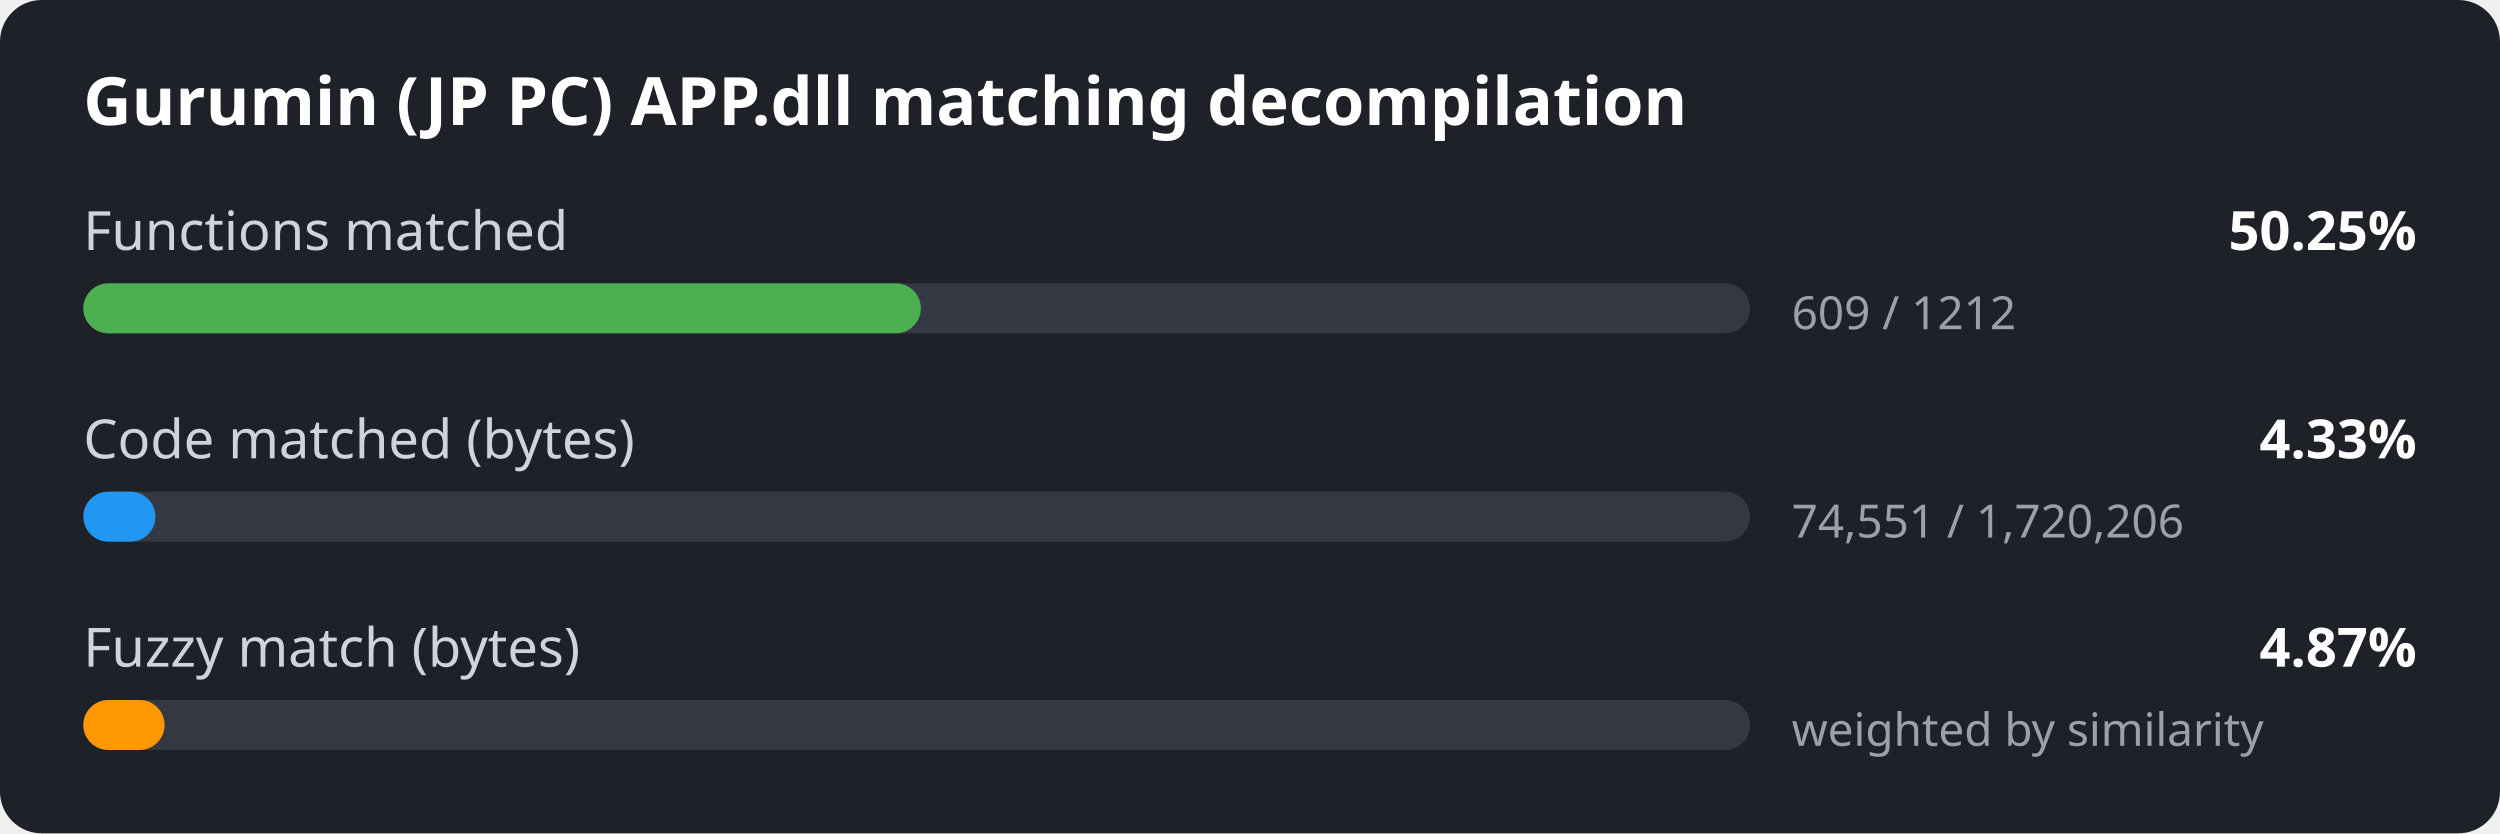
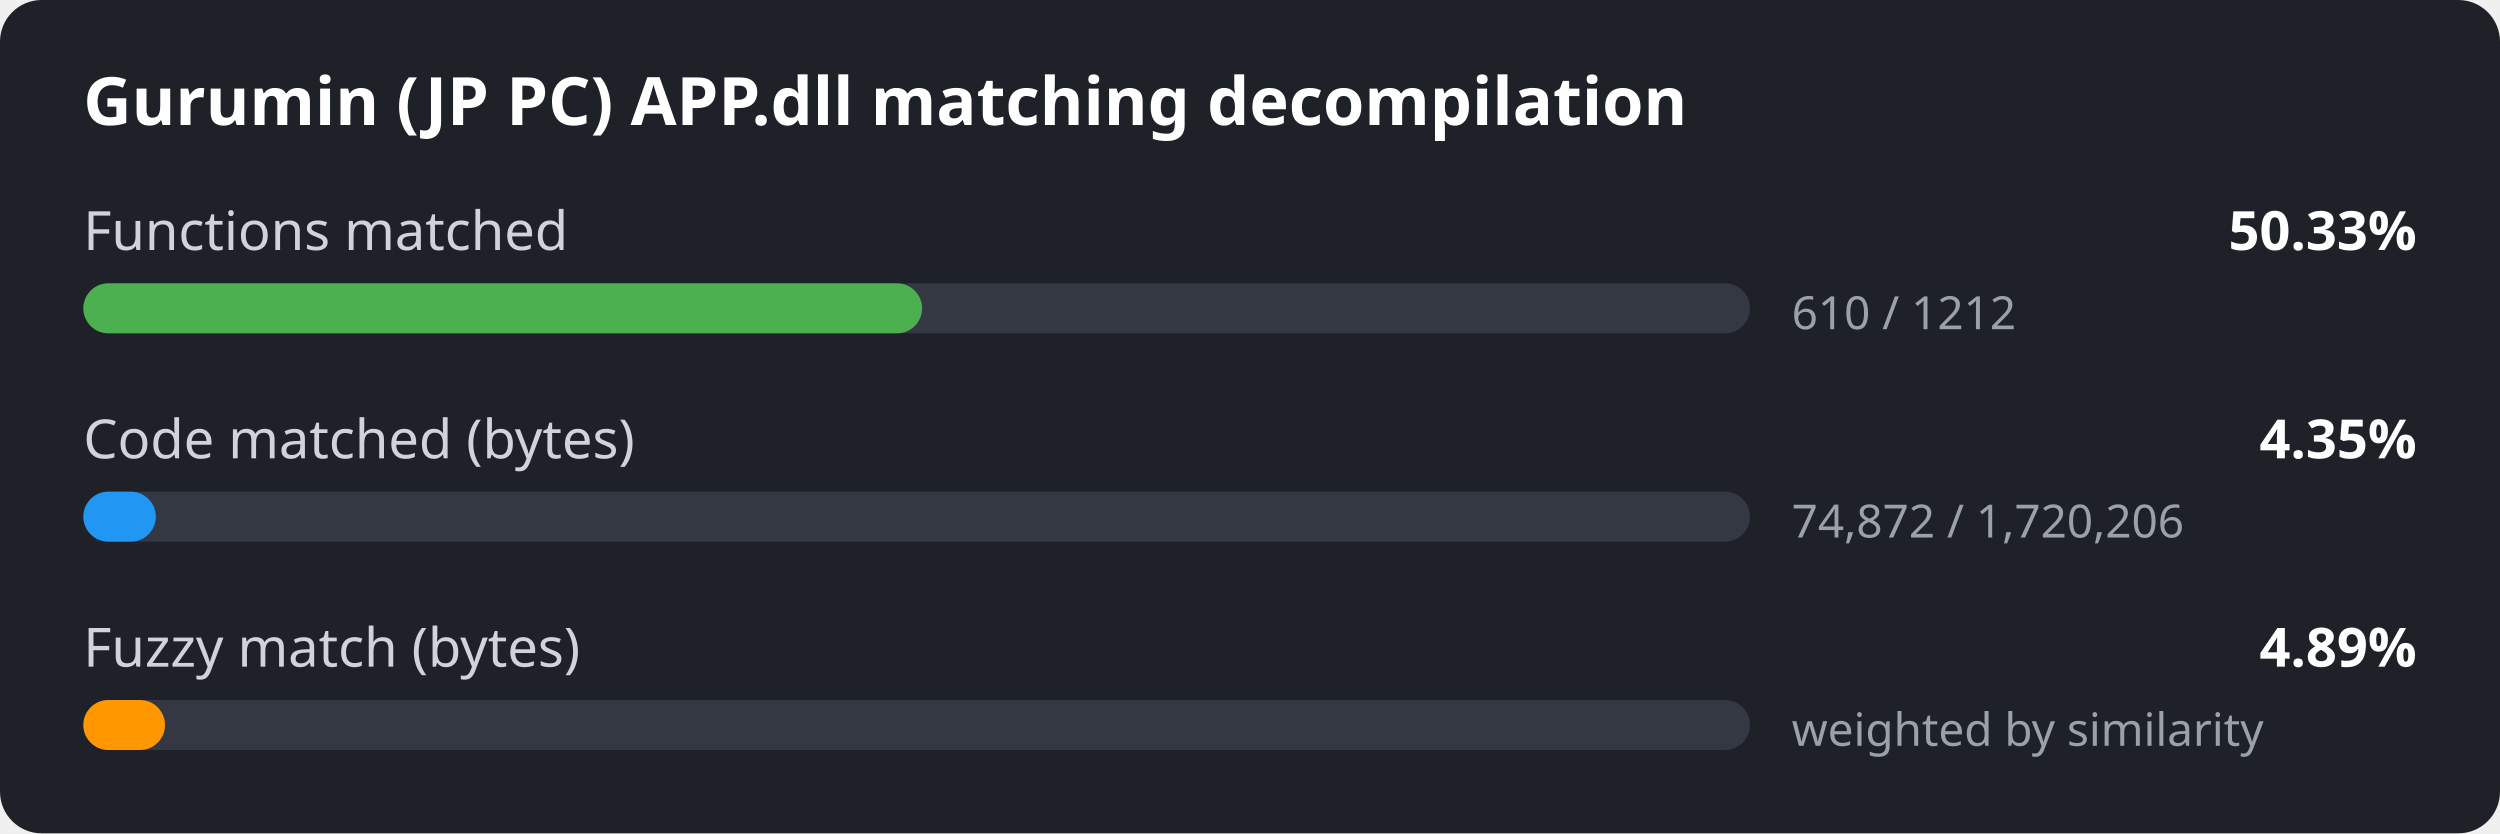
<svg xmlns="http://www.w3.org/2000/svg" width="600" height="200" viewBox="0 0 600 200">
  <style>
.bg { fill: #1e2127; }
.title { font: 600 16px sans-serif; fill: #ffffff; }
.label { font: 13px sans-serif; fill: #d0d4da; }
.value { font: 600 13px sans-serif; fill: #ffffff; }
.detail { font: 11px sans-serif; fill: #9aa1ab; }
.track { fill: #333842; }
</style>
  <rect width="600" height="200" rx="10" class="bg" />
  <text x="20" y="30" class="title">Gurumin (JP PC) APP.dll matching decompilation</text>
  <text x="20" y="60" class="label">Functions matched</text>
-   <text x="580" y="60" class="value" text-anchor="end">50.25%</text>
+   <text x="580" y="60" class="value" text-anchor="end">50.33%</text>
  <rect x="20" y="68" width="400" height="12" rx="6" class="track" />
-   <rect x="20" y="68" width="201.0" height="12" rx="6" fill="#4caf50" />
-   <text x="430" y="79" class="detail">609 / 1212</text>
+   <rect x="20" y="68" width="201.3" height="12" rx="6" fill="#4caf50" />
+   <text x="430" y="79" class="detail">610 / 1212</text>
  <text x="20" y="110" class="label">Code matched (bytes)</text>
-   <text x="580" y="110" class="value" text-anchor="end">4.33%</text>
+   <text x="580" y="110" class="value" text-anchor="end">4.35%</text>
  <rect x="20" y="118" width="400" height="12" rx="6" class="track" />
-   <rect x="20" y="118" width="17.3" height="12" rx="6" fill="#2196f3" />
-   <text x="430" y="129" class="detail">74,551 / 1,720,206</text>
+   <rect x="20" y="118" width="17.4" height="12" rx="6" fill="#2196f3" />
+   <text x="430" y="129" class="detail">74,872 / 1,720,206</text>
  <text x="20" y="160" class="label">Fuzzy match (bytes)</text>
-   <text x="580" y="160" class="value" text-anchor="end">4.87%</text>
+   <text x="580" y="160" class="value" text-anchor="end">4.89%</text>
  <rect x="20" y="168" width="400" height="12" rx="6" class="track" />
-   <rect x="20" y="168" width="19.5" height="12" rx="6" fill="#ff9800" />
+   <rect x="20" y="168" width="19.6" height="12" rx="6" fill="#ff9800" />
  <text x="430" y="179" class="detail">weighted by similarity</text>
</svg>
